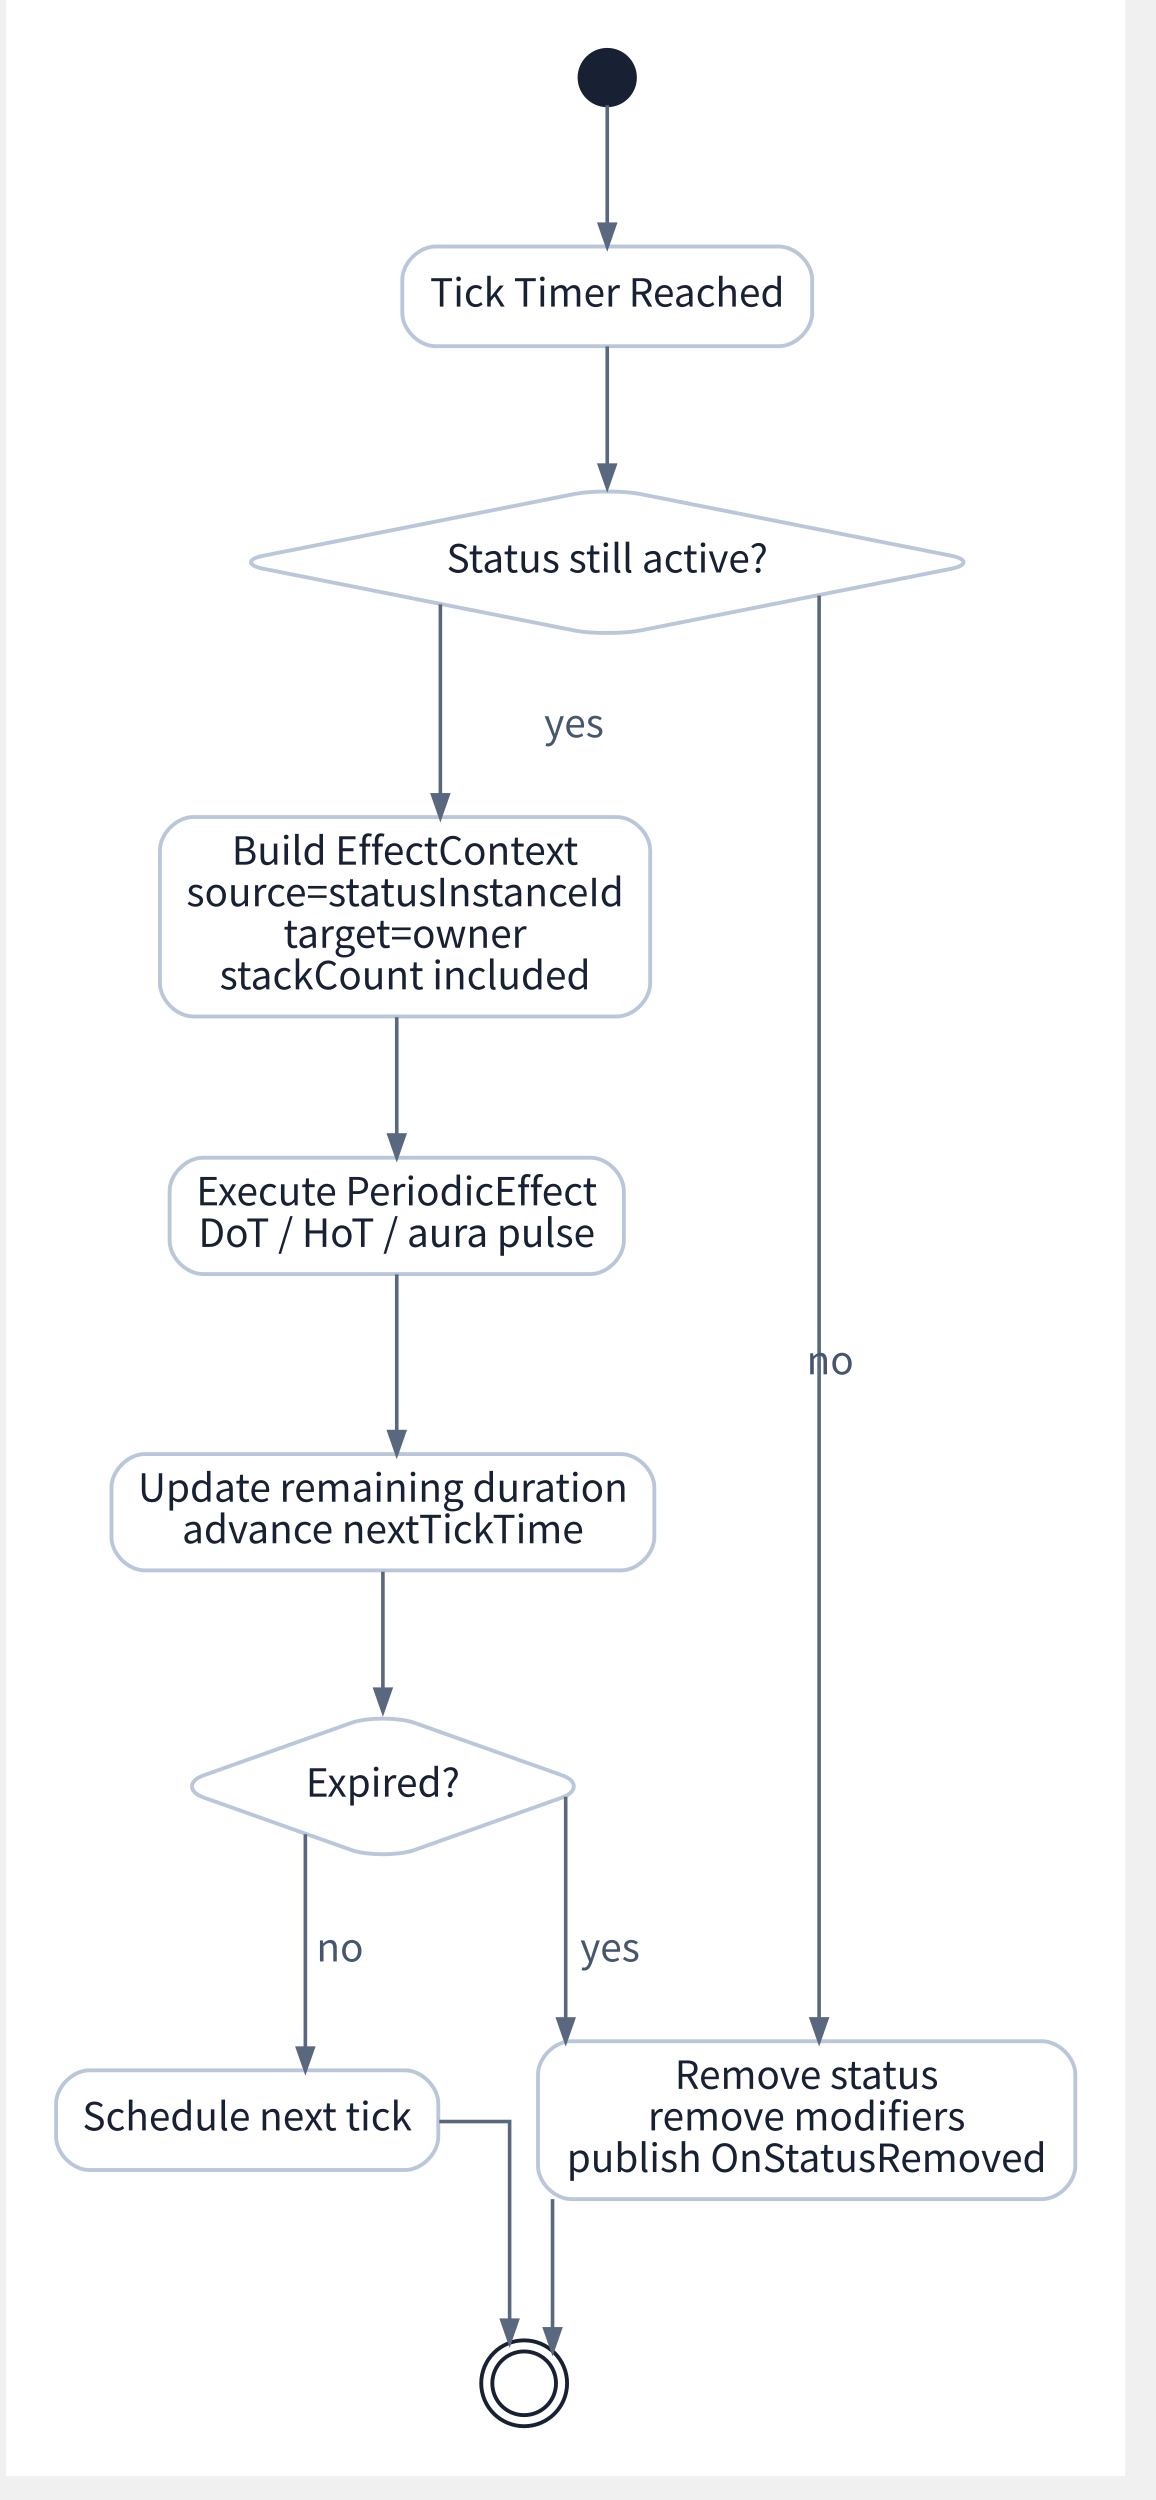
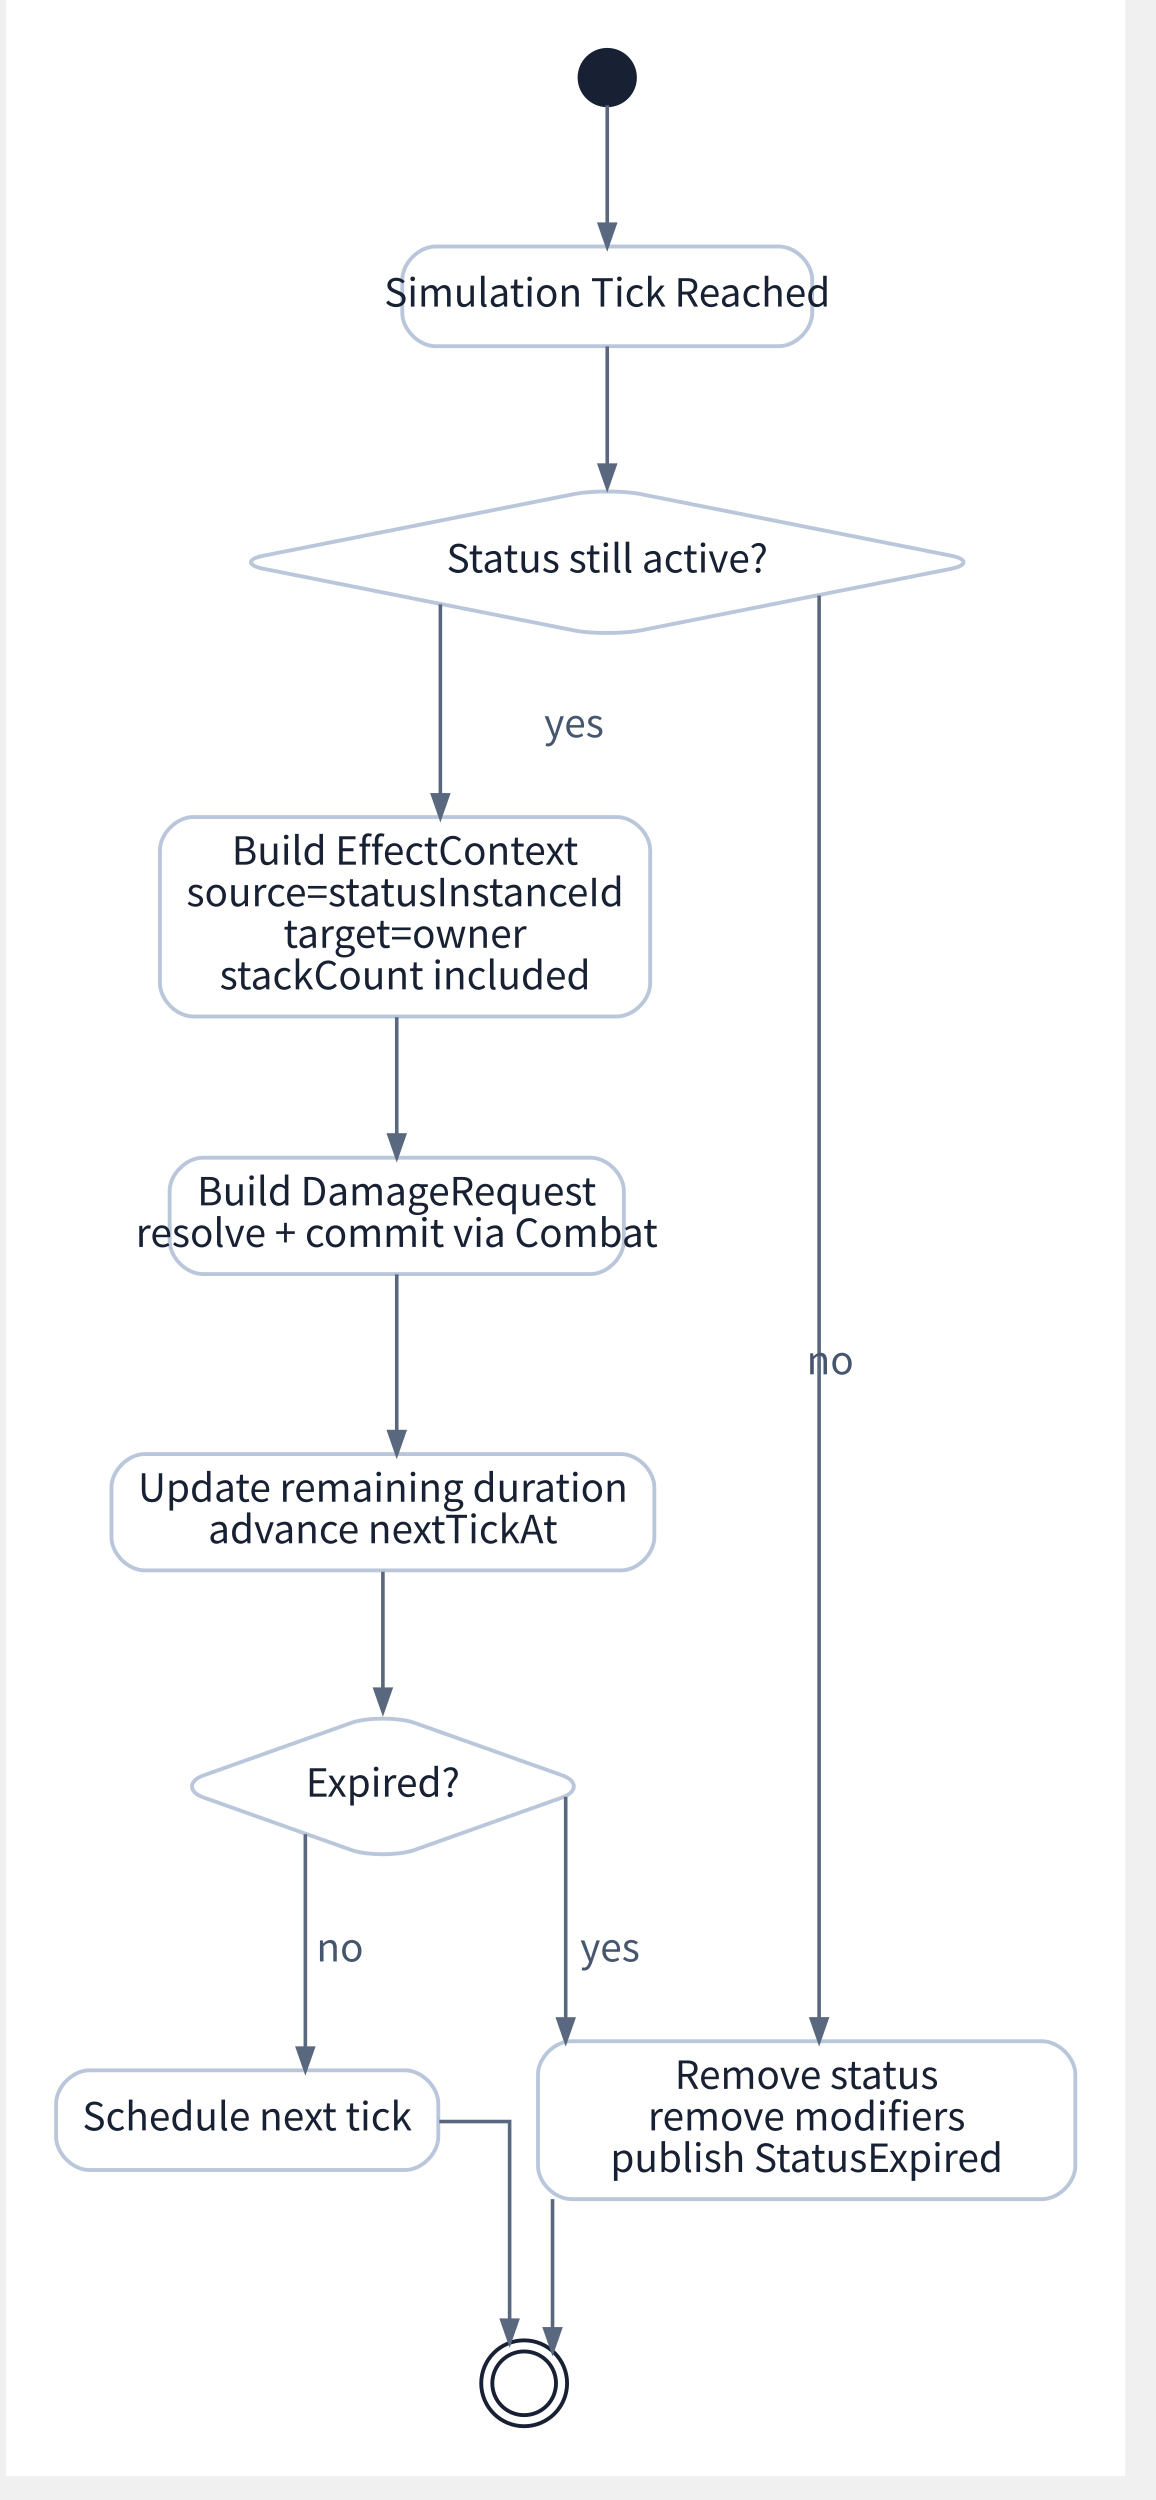
<svg xmlns="http://www.w3.org/2000/svg" width="421pt" height="911pt" viewBox="8.64 8.64 412.64 902.64">
  <g id="graph0" class="graph" transform="scale(1 1) rotate(0) translate(26.64 884.64)">
    <polygon fill="#ffffff" stroke="transparent" points="-18,18 -18,-876 386,-876 386,18 -18,18" />
    <g id="node1" class="node">
      <ellipse fill="#182033" stroke="#182033" stroke-width="1.4" cx="199" cy="-848" rx="10" ry="10" />
    </g>
    <g id="node2" class="node">
      <path fill="#ffffff" stroke="#bac7db" stroke-width="1.4" d="M261,-787C261,-787 137,-787 137,-787 131,-787 125,-781 125,-775 125,-775 125,-763 125,-763 125,-757 131,-751 137,-751 137,-751 261,-751 261,-751 267,-751 273,-757 273,-763 273,-763 273,-775 273,-775 273,-781 267,-787 261,-787" />
-       <text text-anchor="middle" x="199" y="-765.3" font-family="Noto Sans CJK KR" font-size="14.00" fill="#182033">Tick Timer Reached</text>
+       <text text-anchor="middle" x="199" y="-765.3" font-family="Noto Sans CJK KR" font-size="14.00" fill="#182033">Simulation Tick Reached</text>
    </g>
    <g id="edge1" class="edge">
      <path fill="none" stroke="#59687e" stroke-width="1.3" d="M199,-837.99C199,-837.99 199,-795.04 199,-795.04" />
      <polygon fill="#59687e" stroke="#59687e" stroke-width="1.3" points="201.8,-795.04 199,-787.04 196.2,-795.04 201.8,-795.04" />
    </g>
    <g id="node3" class="node">
      <path fill="#ffffff" stroke="#bac7db" stroke-width="1.4" d="M187.23,-697.66C187.23,-697.66 74.77,-675.34 74.77,-675.34 68.89,-674.17 68.89,-671.83 74.77,-670.66 74.77,-670.66 187.23,-648.34 187.23,-648.34 193.11,-647.17 204.89,-647.17 210.77,-648.34 210.77,-648.34 323.23,-670.66 323.23,-670.66 329.11,-671.83 329.11,-674.17 323.23,-675.34 323.23,-675.34 210.77,-697.66 210.77,-697.66 204.89,-698.83 193.11,-698.83 187.23,-697.66" />
      <text text-anchor="middle" x="199" y="-669.3" font-family="Noto Sans CJK KR" font-size="14.00" fill="#182033">Status still active?</text>
    </g>
    <g id="edge2" class="edge">
      <path fill="none" stroke="#59687e" stroke-width="1.3" d="M199,-750.94C199,-750.94 199,-708.05 199,-708.05" />
      <polygon fill="#59687e" stroke="#59687e" stroke-width="1.3" points="201.8,-708.05 199,-700.05 196.2,-708.05 201.8,-708.05" />
    </g>
    <g id="node4" class="node">
      <path fill="#ffffff" stroke="#bac7db" stroke-width="1.4" d="M202.5,-581C202.5,-581 49.5,-581 49.5,-581 43.5,-581 37.5,-575 37.5,-569 37.5,-569 37.5,-521 37.5,-521 37.5,-515 43.5,-509 49.5,-509 49.5,-509 202.5,-509 202.5,-509 208.5,-509 214.5,-515 214.5,-521 214.5,-521 214.5,-569 214.5,-569 214.5,-575 208.5,-581 202.5,-581" />
      <text text-anchor="middle" x="126" y="-563.8" font-family="Noto Sans CJK KR" font-size="14.00" fill="#182033">Build EffectContext</text>
      <text text-anchor="middle" x="126" y="-548.8" font-family="Noto Sans CJK KR" font-size="14.00" fill="#182033">source=statusInstanceId</text>
      <text text-anchor="middle" x="126" y="-533.8" font-family="Noto Sans CJK KR" font-size="14.00" fill="#182033">target=owner</text>
      <text text-anchor="middle" x="126" y="-518.8" font-family="Noto Sans CJK KR" font-size="14.00" fill="#182033">stackCount included</text>
    </g>
    <g id="edge4" class="edge">
      <path fill="none" stroke="#59687e" stroke-width="1.3" d="M138.75,-657.81C138.75,-657.81 138.75,-589 138.75,-589" />
      <polygon fill="#59687e" stroke="#59687e" stroke-width="1.3" points="141.55,-589 138.75,-581 135.95,-589 141.55,-589" />
      <text text-anchor="middle" x="187" y="-609.8" font-family="Noto Sans CJK KR" font-size="14.00" fill="#46566e">yes</text>
    </g>
    <g id="node9" class="node">
      <path fill="#ffffff" stroke="#bac7db" stroke-width="1.4" d="M356,-139C356,-139 186,-139 186,-139 180,-139 174,-133 174,-127 174,-127 174,-94 174,-94 174,-88 180,-82 186,-82 186,-82 356,-82 356,-82 362,-82 368,-88 368,-94 368,-94 368,-127 368,-127 368,-133 362,-139 356,-139" />
      <text text-anchor="middle" x="271" y="-121.8" font-family="Noto Sans CJK KR" font-size="14.00" fill="#182033">Remove status</text>
      <text text-anchor="middle" x="271" y="-106.8" font-family="Noto Sans CJK KR" font-size="14.00" fill="#182033">remove modifiers</text>
-       <text text-anchor="middle" x="271" y="-91.8" font-family="Noto Sans CJK KR" font-size="14.00" fill="#182033">publish OnStatusRemoved</text>
+       <text text-anchor="middle" x="271" y="-91.8" font-family="Noto Sans CJK KR" font-size="14.00" fill="#182033">publish StatusExpired</text>
    </g>
    <g id="edge3" class="edge">
      <path fill="none" stroke="#59687e" stroke-width="1.3" d="M275.5,-660.99C275.5,-660.99 275.5,-147.05 275.5,-147.05" />
      <polygon fill="#59687e" stroke="#59687e" stroke-width="1.3" points="278.3,-147.05 275.5,-139.05 272.7,-147.05 278.3,-147.05" />
      <text text-anchor="middle" x="279.5" y="-379.8" font-family="Noto Sans CJK KR" font-size="14.00" fill="#46566e">no</text>
    </g>
    <g id="node5" class="node">
      <path fill="#ffffff" stroke="#bac7db" stroke-width="1.4" d="M193,-458C193,-458 53,-458 53,-458 47,-458 41,-452 41,-446 41,-446 41,-428 41,-428 41,-422 47,-416 53,-416 53,-416 193,-416 193,-416 199,-416 205,-422 205,-428 205,-428 205,-446 205,-446 205,-452 199,-458 193,-458" />
-       <text text-anchor="middle" x="123" y="-440.8" font-family="Noto Sans CJK KR" font-size="14.00" fill="#182033">Execute PeriodicEffect</text>
-       <text text-anchor="middle" x="123" y="-425.8" font-family="Noto Sans CJK KR" font-size="14.00" fill="#182033">DoT / HoT / aura pulse</text>
+       <text text-anchor="middle" x="123" y="-440.8" font-family="Noto Sans CJK KR" font-size="14.00" fill="#182033">Build DamageRequest</text>
+       <text text-anchor="middle" x="123" y="-425.8" font-family="Noto Sans CJK KR" font-size="14.00" fill="#182033">resolve + commit via Combat</text>
    </g>
    <g id="edge5" class="edge">
      <path fill="none" stroke="#59687e" stroke-width="1.3" d="M123,-508.74C123,-508.74 123,-466.21 123,-466.21" />
      <polygon fill="#59687e" stroke="#59687e" stroke-width="1.3" points="125.8,-466.21 123,-458.21 120.2,-466.21 125.8,-466.21" />
    </g>
    <g id="node6" class="node">
      <path fill="#ffffff" stroke="#bac7db" stroke-width="1.4" d="M204,-351C204,-351 32,-351 32,-351 26,-351 20,-345 20,-339 20,-339 20,-321 20,-321 20,-315 26,-309 32,-309 32,-309 204,-309 204,-309 210,-309 216,-315 216,-321 216,-321 216,-339 216,-339 216,-345 210,-351 204,-351" />
      <text text-anchor="middle" x="118" y="-333.8" font-family="Noto Sans CJK KR" font-size="14.00" fill="#182033">Update remaining duration</text>
-       <text text-anchor="middle" x="118" y="-318.8" font-family="Noto Sans CJK KR" font-size="14.00" fill="#182033">advance nextTickTime</text>
+       <text text-anchor="middle" x="118" y="-318.8" font-family="Noto Sans CJK KR" font-size="14.00" fill="#182033">advance nextTickAt</text>
    </g>
    <g id="edge6" class="edge">
      <path fill="none" stroke="#59687e" stroke-width="1.3" d="M123,-415.86C123,-415.86 123,-359.1 123,-359.1" />
      <polygon fill="#59687e" stroke="#59687e" stroke-width="1.3" points="125.8,-359.1 123,-351.1 120.2,-359.1 125.8,-359.1" />
    </g>
    <g id="node7" class="node">
      <path fill="#ffffff" stroke="#bac7db" stroke-width="1.4" d="M106.69,-253.98C106.69,-253.98 53.31,-235.02 53.31,-235.02 47.65,-233.01 47.65,-228.99 53.31,-226.98 53.31,-226.98 106.69,-208.02 106.69,-208.02 112.35,-206.01 123.65,-206.01 129.31,-208.02 129.31,-208.02 182.69,-226.98 182.69,-226.98 188.35,-228.99 188.35,-233.01 182.69,-235.02 182.69,-235.02 129.31,-253.98 129.31,-253.98 123.65,-255.99 112.35,-255.99 106.69,-253.98" />
      <text text-anchor="middle" x="118" y="-227.3" font-family="Noto Sans CJK KR" font-size="14.00" fill="#182033">Expired?</text>
    </g>
    <g id="edge7" class="edge">
      <path fill="none" stroke="#59687e" stroke-width="1.3" d="M118,-308.52C118,-308.52 118,-266.11 118,-266.11" />
      <polygon fill="#59687e" stroke="#59687e" stroke-width="1.3" points="120.8,-266.11 118,-258.11 115.2,-266.11 120.8,-266.11" />
    </g>
    <g id="node8" class="node">
      <path fill="#ffffff" stroke="#bac7db" stroke-width="1.4" d="M126,-128.5C126,-128.5 12,-128.5 12,-128.5 6,-128.5 0,-122.5 0,-116.5 0,-116.5 0,-104.5 0,-104.5 0,-98.5 6,-92.5 12,-92.5 12,-92.5 126,-92.5 126,-92.5 132,-92.5 138,-98.5 138,-104.5 138,-104.5 138,-116.5 138,-116.5 138,-122.5 132,-128.5 126,-128.5" />
      <text text-anchor="middle" x="69" y="-106.8" font-family="Noto Sans CJK KR" font-size="14.00" fill="#182033">Schedule next tick</text>
    </g>
    <g id="edge8" class="edge">
      <path fill="none" stroke="#59687e" stroke-width="1.3" d="M90,-213.74C90,-213.74 90,-136.52 90,-136.52" />
      <polygon fill="#59687e" stroke="#59687e" stroke-width="1.3" points="92.8,-136.52 90,-128.52 87.2,-136.52 92.8,-136.52" />
      <text text-anchor="middle" x="102.5" y="-167.8" font-family="Noto Sans CJK KR" font-size="14.00" fill="#46566e">no</text>
    </g>
    <g id="edge10" class="edge">
      <path fill="none" stroke="#59687e" stroke-width="1.3" d="M184,-227.26C184,-227.26 184,-147.03 184,-147.03" />
      <polygon fill="#59687e" stroke="#59687e" stroke-width="1.3" points="186.8,-147.03 184,-139.03 181.2,-147.03 186.8,-147.03" />
      <text text-anchor="middle" x="200" y="-167.8" font-family="Noto Sans CJK KR" font-size="14.00" fill="#46566e">yes</text>
    </g>
    <g id="node10" class="node">
      <ellipse fill="#ffffff" stroke="#182033" stroke-width="1.4" cx="169" cy="-15.5" rx="11.5" ry="11.5" />
      <ellipse fill="none" stroke="#182033" stroke-width="1.4" cx="169" cy="-15.5" rx="15.5" ry="15.5" />
    </g>
    <g id="edge9" class="edge">
      <path fill="none" stroke="#59687e" stroke-width="1.3" d="M138.36,-110C152.81,-110 163.75,-110 163.75,-110 163.75,-110 163.75,-38.27 163.75,-38.27" />
      <polygon fill="#59687e" stroke="#59687e" stroke-width="1.3" points="166.55,-38.27 163.75,-30.27 160.95,-38.27 166.55,-38.27" />
    </g>
    <g id="edge11" class="edge">
      <path fill="none" stroke="#59687e" stroke-width="1.3" d="M179.25,-82C179.25,-82 179.25,-35.16 179.25,-35.16" />
      <polygon fill="#59687e" stroke="#59687e" stroke-width="1.3" points="182.05,-35.16 179.25,-27.16 176.45,-35.16 182.05,-35.16" />
    </g>
  </g>
</svg>
